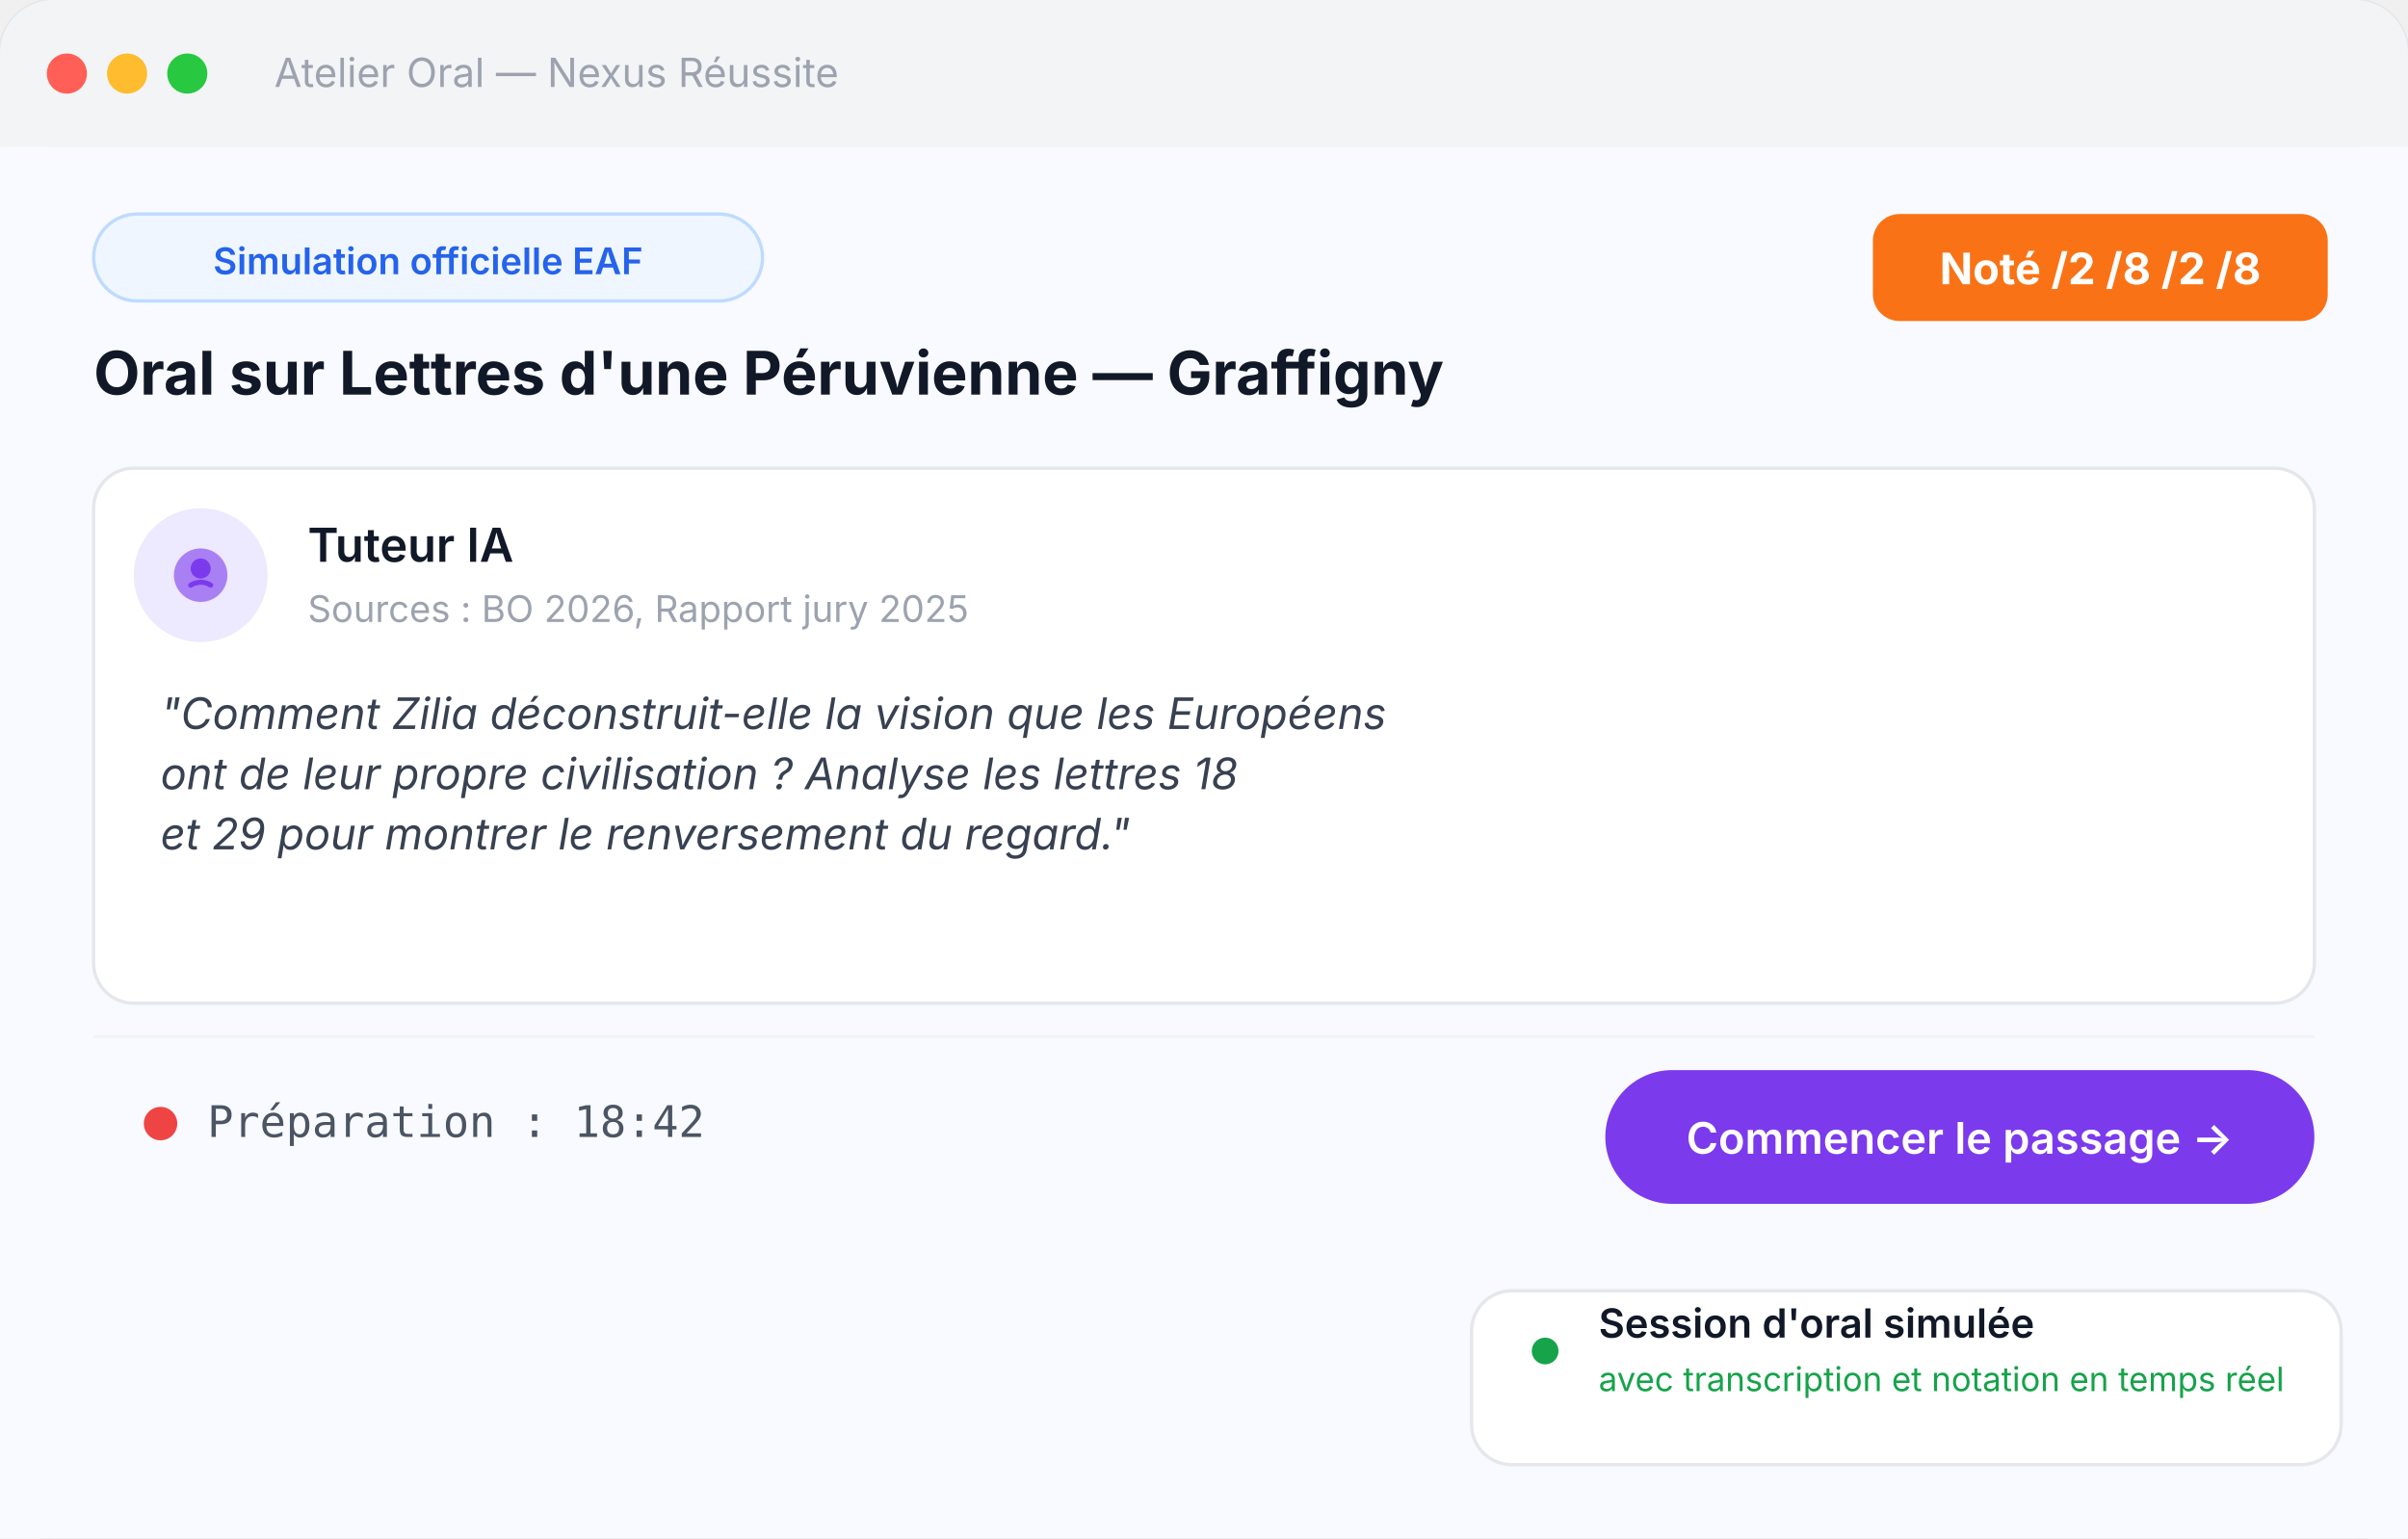
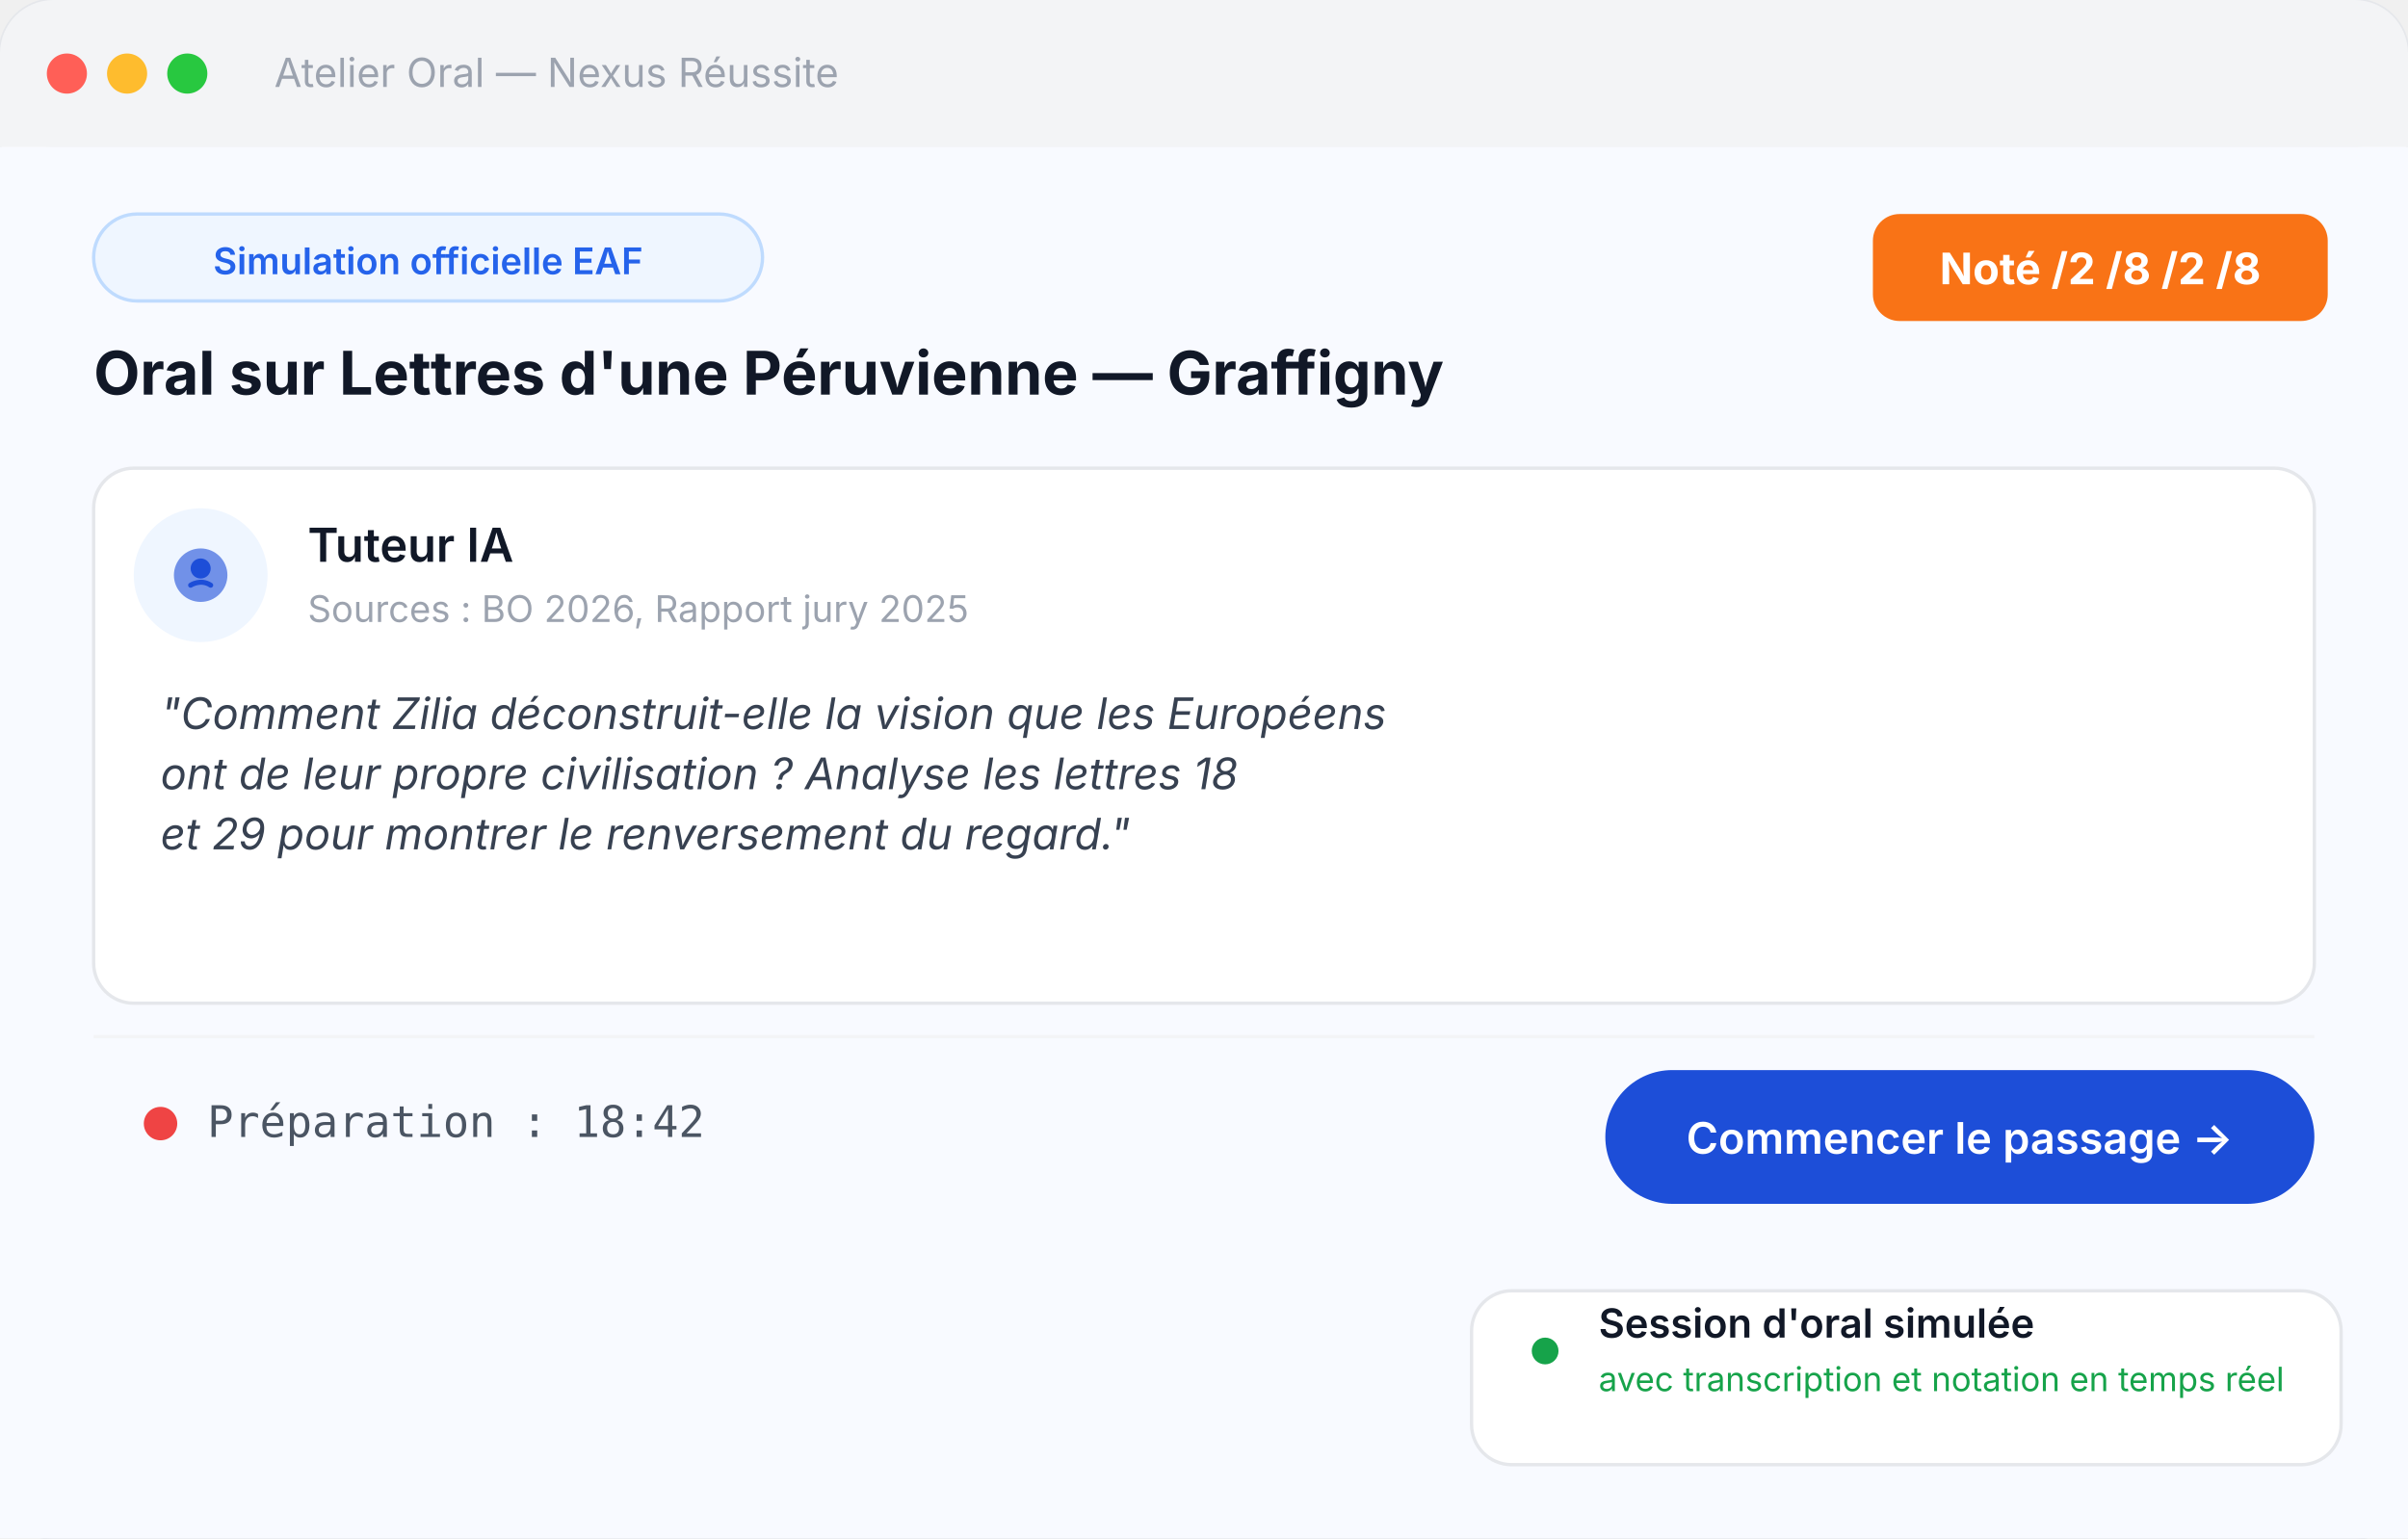
<svg xmlns="http://www.w3.org/2000/svg" width="720" height="460" viewBox="0 0 720 460">
  <rect x="4" y="4" width="716" height="456" rx="16" fill="#D1D5DB" opacity="0.3" />
  <rect x="0" y="0" width="720" height="460" rx="16" fill="#FFFFFF" stroke="#E5E7EB" stroke-width="1" />
  <rect x="0" y="0" width="720" height="44" rx="16" fill="#F3F4F6" />
  <rect x="0" y="16" width="720" height="28" fill="#F3F4F6" />
  <circle cx="20" cy="22" r="6" fill="#FF5F57" />
  <circle cx="38" cy="22" r="6" fill="#FEBC2E" />
  <circle cx="56" cy="22" r="6" fill="#28C840" />
  <text x="82" y="26" font-family="system-ui, -apple-system, sans-serif" font-size="12" font-weight="400" fill="#9CA3AF">Atelier Oral — Nexus Réussite</text>
  <rect x="0" y="44" width="720" height="416" rx="0" fill="#F8FAFF" />
  <rect x="0" y="444" width="720" height="16" rx="16" fill="#F8FAFF" />
  <rect x="28" y="64" width="200" height="26" rx="13" fill="#EFF6FF" stroke="#BFDBFE" stroke-width="1" />
  <text x="128" y="82" font-family="system-ui, -apple-system, sans-serif" font-size="11" font-weight="600" fill="#2563EB" text-anchor="middle">Simulation officielle EAF</text>
  <text x="28" y="118" font-family="system-ui, -apple-system, sans-serif" font-size="18" font-weight="700" fill="#111827">Oral sur Lettres d'une Péruvienne — Graffigny</text>
  <rect x="560" y="64" width="136" height="32" rx="8" fill="#F97316" />
  <text x="628" y="85" font-family="system-ui, -apple-system, sans-serif" font-size="13" font-weight="700" fill="#FFFFFF" text-anchor="middle">Noté /2 /8 /2 /8</text>
  <rect x="28" y="140" width="664" height="160" rx="12" fill="#FFFFFF" stroke="#E5E7EB" stroke-width="1" />
-   <circle cx="60" cy="172" r="20" fill="#EDE9FE" />
-   <path d="M52 172c0-4.4 3.6-8 8-8s8 3.6 8 8-3.6 8-8 8-8-3.6-8-8z" fill="#7C3AED" opacity="0.6" />
-   <circle cx="60" cy="170" r="3" fill="#7C3AED" />
-   <path d="M57 175c0 0 3-2 6 0" stroke="#7C3AED" stroke-width="1.5" fill="none" stroke-linecap="round" />
+   <circle cx="60" cy="172" r="20" fill="#EFF6FF" />
+   <path d="M52 172c0-4.4 3.6-8 8-8s8 3.6 8 8-3.6 8-8 8-8-3.6-8-8z" fill="#1D4ED8" opacity="0.6" />
+   <circle cx="60" cy="170" r="3" fill="#1D4ED8" />
+   <path d="M57 175c0 0 3-2 6 0" stroke="#1D4ED8" stroke-width="1.5" fill="none" stroke-linecap="round" />
  <text x="92" y="168" font-family="system-ui, -apple-system, sans-serif" font-size="14" font-weight="600" fill="#111827">Tuteur IA</text>
  <text x="92" y="186" font-family="system-ui, -apple-system, sans-serif" font-size="11" font-weight="400" fill="#9CA3AF">Sources : BO 2026, Rapport jury 2025</text>
  <text x="48" y="218" font-family="system-ui, -apple-system, sans-serif" font-size="13" font-weight="400" fill="#374151" font-style="italic">
    <tspan x="48" dy="0">"Comment Zilia déconstruit-elle la vision que les Européens</tspan>
    <tspan x="48" dy="18">ont de leur propre civilisation ? Analyse les lettres 18</tspan>
    <tspan x="48" dy="18">et 29 pour montrer le renversement du regard."</tspan>
  </text>
  <line x1="28" y1="310" x2="692" y2="310" stroke="#F3F4F6" stroke-width="1" />
  <circle cx="48" cy="336" r="5" fill="#EF4444" />
  <text x="62" y="340" font-family="monospace" font-size="13" font-weight="500" fill="#4B5563">Préparation : 18:42</text>
-   <rect x="480" y="320" width="212" height="40" rx="20" fill="#7C3AED" />
+   <rect x="480" y="320" width="212" height="40" rx="20" fill="#1D4ED8" />
  <text x="586" y="345" font-family="system-ui, -apple-system, sans-serif" font-size="13" font-weight="600" fill="#FFFFFF" text-anchor="middle">Commencer le passage →</text>
  <rect x="440" y="386" width="260" height="52" rx="12" fill="#FFFFFF" stroke="#E5E7EB" stroke-width="1" />
  <rect x="444" y="389" width="252" height="46" rx="10" fill="#FFFFFF" />
  <circle cx="462" cy="404" r="4" fill="#16A34A" />
  <text x="478" y="400" font-family="system-ui, -apple-system, sans-serif" font-size="12" font-weight="600" fill="#111827">Session d'oral simulée</text>
  <text x="478" y="416" font-family="system-ui, -apple-system, sans-serif" font-size="10" font-weight="400" fill="#16A34A">avec transcription et notation en temps réel</text>
</svg>
